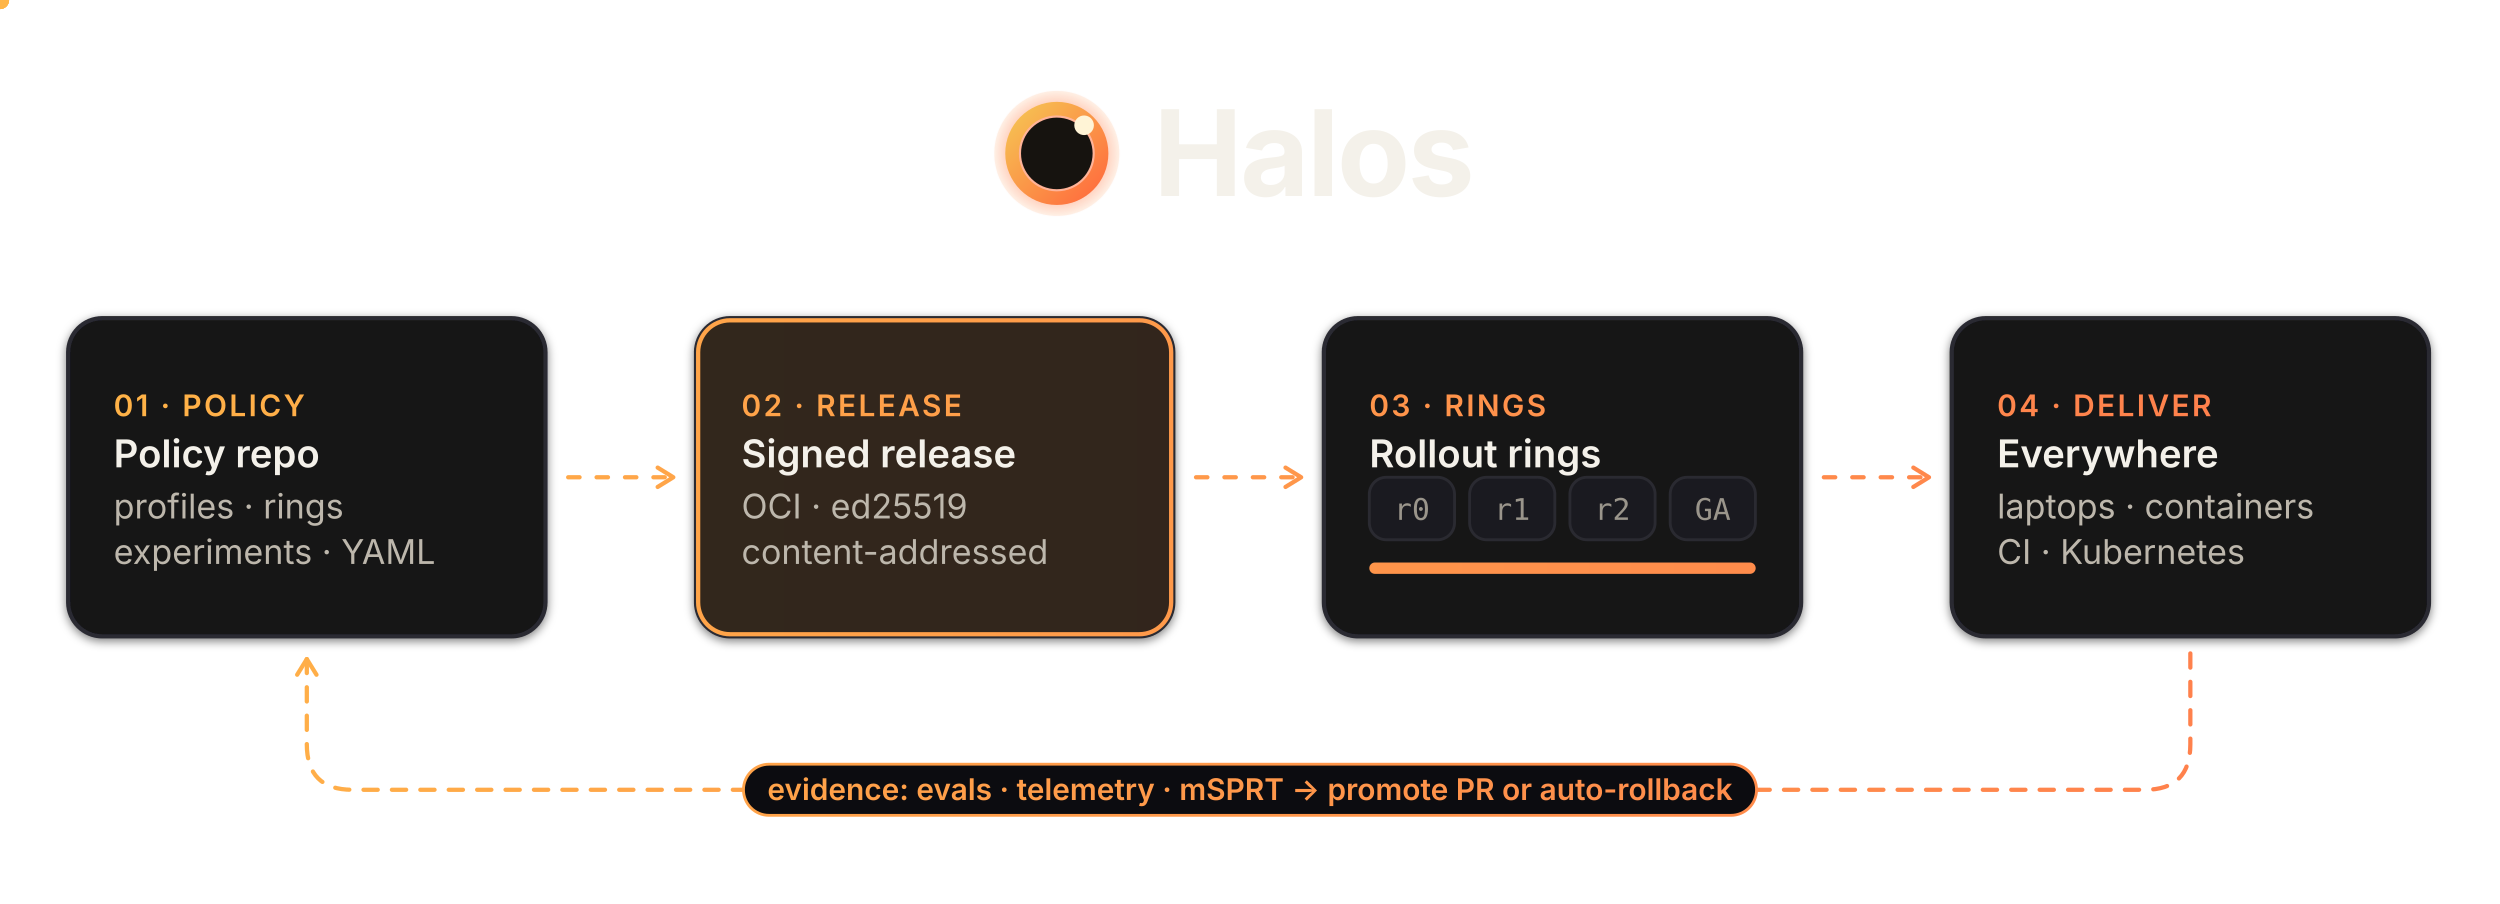
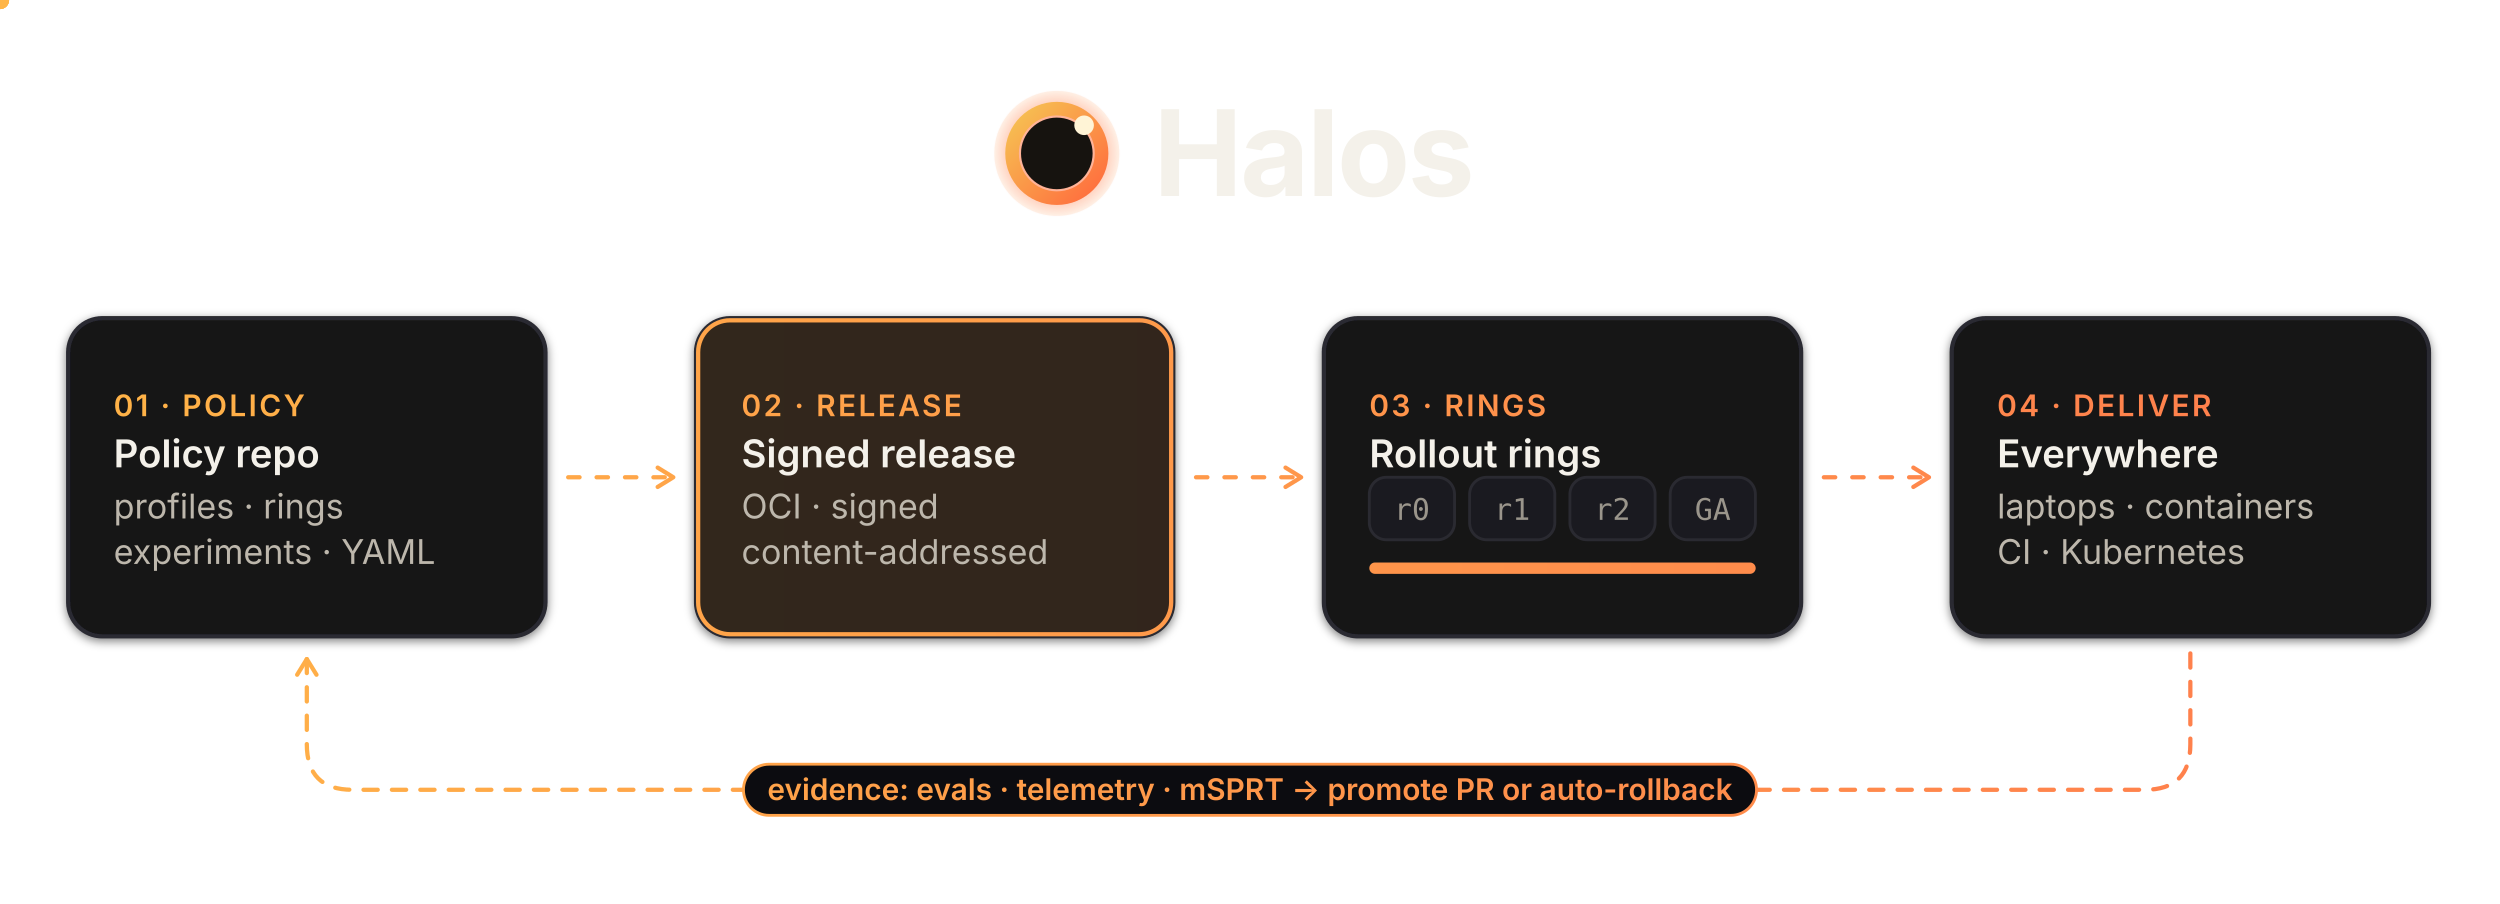
<svg xmlns="http://www.w3.org/2000/svg" viewBox="0 0 880 318" width="880" height="318" role="img" aria-labelledby="t d" font-family="ui-sans-serif,-apple-system,Inter,'Segoe UI',sans-serif">
  <style>
.cv{fill:#0c0c10;stroke:#1e1e24;stroke-width:1.5}
.card{fill:#121217;stroke:#2a2a31;stroke-width:1.5}
.soft{fill:url(#gs)}
.ring{fill:none;stroke:url(#ga);stroke-width:1.5}
.dcard{fill:#2a1414;stroke:#ff7a7a;stroke-width:1.5}
.ghost{fill:none;stroke:#5a564f;stroke-width:1.5;stroke-dasharray:4 4}
.zone{fill:#0f0f14;stroke:#24242b;stroke-width:1.5}
.chip{fill:#1a1a20;stroke:#2a2a31;stroke-width:1}
text{font-family:ui-sans-serif,-apple-system,Inter,'Segoe UI',sans-serif}
.t{font-size:13.5px;font-weight:600;fill:#f4f1ea}
.tm{font:600 12.5px ui-monospace,'SF Mono','JetBrains Mono',Menlo,Consolas,monospace;fill:#f4f1ea}
.td{fill:#ff7a7a}
.s{font-size:12px;fill:#bdb7ac}
.m{font:11px ui-monospace,'SF Mono','JetBrains Mono',Menlo,Consolas,monospace;fill:#bdb7ac}
.xs{font-size:10.5px;font-weight:500;fill:#9a958b}
.xm{font-family:ui-monospace,'SF Mono','JetBrains Mono',Menlo,Consolas,monospace;font-weight:400}
.xa{fill:url(#ga);font-weight:600}
.xd{fill:#ff7a7a;font-weight:600}
.xw{fill:#16130f;font-weight:600}
.k{font-size:10.5px;font-weight:600;letter-spacing:.08em;fill:#9a958b}
.ka{fill:url(#ga)}
.h1{font-size:42px;font-weight:700;letter-spacing:-.02em;fill:#f4f1ea}
.ln,.la,.ld,.lm{fill:none;stroke-width:1.5;stroke-linecap:round;stroke-linejoin:round}
.ln{stroke:#5a564f}.la{stroke:url(#ga)}.ld{stroke:#ff7a7a}.lm{stroke:#2a2a31}
.lane{stroke:#2a2a31;stroke-width:1.5;stroke-dasharray:3 4}
.dash{stroke-dasharray:5 5}
.dl{fill:#5a564f}.da{fill:url(#ga)}.dd{fill:#ff7a7a}
.pl{fill:#0c0c10}.pa{fill:#0c0c10;stroke:url(#ga);stroke-width:1}
.pd{fill:#2a1414;stroke:#ff7a7a;stroke-width:1}.ps{fill:url(#ga)}
.fa{fill:url(#ga)}.fs{fill:url(#gs)}.fm{fill:#1a1a20}.fd{fill:#ff7a7a}.ft{fill:#f4f1ea}
.bdg{fill:url(#ga)}.bn{font-size:9.5px;font-weight:700;fill:#16130f}
.ic{fill:none;stroke:url(#ga);stroke-width:1.75;stroke-linecap:round;stroke-linejoin:round}
.pkt{fill:url(#ga)}
.grow{transform-box:fill-box;transform-origin:left;animation:grow 4.8s cubic-bezier(.6,0,.2,1) infinite}
@keyframes grow{0%{transform:scaleX(.08)}25%{transform:scaleX(.3)}50%{transform:scaleX(.55)}75%,100%{transform:scaleX(1)}}
.flow{stroke-dasharray:4 6;animation:flow 1.1s linear infinite}
@keyframes flow{to{stroke-dashoffset:-20}}
.blink{animation:blink 3.2s ease-in-out infinite}
@keyframes blink{0%,100%{opacity:.18}35%,65%{opacity:1}}
.pulse{transform-box:fill-box;transform-origin:center;animation:pulse 2.8s ease-out infinite}
@keyframes pulse{0%{opacity:.55;transform:scale(.6)}100%{opacity:0;transform:scale(1.5)}}
@media (prefers-reduced-motion:reduce){.flow,.blink,.pulse,.grow{animation:none}.blink{opacity:1}.pulse,.pkt{display:none}}
</style>
  <defs>
    <linearGradient id="ga" gradientUnits="userSpaceOnUse" x1="0" y1="0" x2="880" y2="0">
      <stop offset="0" stop-color="#ffb547" />
      <stop offset="1" stop-color="#ff7a4d" />
    </linearGradient>
    <linearGradient id="gs" gradientUnits="userSpaceOnUse" x1="0" y1="0" x2="880" y2="0">
      <stop offset="0" stop-color="#ffb547" stop-opacity="0.12" />
      <stop offset="1" stop-color="#ff7a4d" stop-opacity="0.12" />
    </linearGradient>
    <filter id="sh" x="-10%" y="-10%" width="120%" height="140%">
      <feDropShadow dx="0" dy="1" stdDeviation="1.6" flood-color="#000000" flood-opacity="0.5" />
    </filter>
  </defs>
  <circle class="pulse fs" cx="372" cy="54" r="22" />
  <g transform="translate(348 30) scale(1.5)">
    <defs>
      <linearGradient id="hm" x1="0" y1="0" x2="1" y2="1">
        <stop offset="0" stop-color="#f6c453" />
        <stop offset="1" stop-color="#ff6a3d" />
      </linearGradient>
      <radialGradient id="hmg">
        <stop offset=".55" stop-color="#ff6a3d" stop-opacity=".5" />
        <stop offset="1" stop-color="#ff6a3d" stop-opacity="0" />
      </radialGradient>
    </defs>
    <circle cx="16" cy="16" r="15" fill="url(#hmg)" />
    <circle cx="16" cy="16" r="10.5" fill="none" stroke="url(#hm)" stroke-width="3.2" />
    <circle cx="16" cy="16" r="8.4" fill="#16130f" />
    <circle cx="22.4" cy="9.4" r="2.3" fill="#fff4d6" />
  </g>
  <text class="h1" x="406" y="69">Halos</text>
  <rect class="card" x="24" y="112" width="168" height="112" rx="12" filter="url(#sh)" />
  <text class="k ka" x="40" y="146.5">01 · POLICY</text>
  <text class="t" x="40" y="164.5">Policy repo</text>
  <text class="s" x="40" y="182.5">profiles · rings</text>
  <text class="s" x="40" y="198.5">experiments · YAML</text>
  <rect class="card" x="245" y="112" width="168" height="112" rx="12" filter="url(#sh)" />
  <rect class="soft" x="245" y="112" width="168" height="112" rx="12" />
  <rect class="ring" x="245.75" y="112.75" width="166.5" height="110.5" rx="11.25" />
  <text class="k ka" x="261" y="146.5">02 · RELEASE</text>
  <text class="t" x="261" y="164.5">Signed release</text>
-   <text class="s" x="261" y="182.5">OCI · ed25519</text>
+   <text class="s" x="261" y="182.5">OCI · signed</text>
  <text class="s" x="261" y="198.5">content-addressed</text>
  <rect class="card" x="466" y="112" width="168" height="112" rx="12" filter="url(#sh)" />
  <text class="k ka" x="482" y="146.5">03 · RINGS</text>
  <text class="t" x="482" y="164.5">Rollout rings</text>
  <text class="s" x="482" y="182.5" />
  <text class="s" x="482" y="198.5" />
  <rect class="card" x="687" y="112" width="168" height="112" rx="12" filter="url(#sh)" />
  <text class="k ka" x="703" y="146.5">04 · DELIVER</text>
  <text class="t" x="703" y="164.5">Everywhere</text>
  <text class="s" x="703" y="182.5">laptops · containers</text>
  <text class="s" x="703" y="198.5">CI · Kubernetes</text>
  <rect class="chip" x="482.0" y="168" width="30" height="22" rx="6" />
  <text class="xs xm" x="497" y="183" text-anchor="middle">r0</text>
  <rect class="chip" x="517.3" y="168" width="30" height="22" rx="6" />
  <text class="xs xm" x="532.3" y="183" text-anchor="middle">r1</text>
  <rect class="chip" x="552.6" y="168" width="30" height="22" rx="6" />
  <text class="xs xm" x="567.6" y="183" text-anchor="middle">r2</text>
  <rect class="chip" x="587.9" y="168" width="30" height="22" rx="6" />
  <text class="xs xm" x="602.9" y="183" text-anchor="middle">GA</text>
  <rect class="fm" x="482" y="198" width="136" height="4" rx="2" />
  <rect class="fa grow" x="482" y="198" width="136" height="4" rx="2" />
  <path class="la flow" d="M200 168L237 168" />
  <path class="la hd" d="M231.5 171.4L237 168L231.5 164.6" />
  <path class="la flow" d="M421 168L458 168" />
  <path class="la hd" d="M452.5 171.4L458 168L452.5 164.6" />
  <path class="la flow" d="M642 168L679 168" />
  <path class="la hd" d="M673.5 171.4L679 168L673.5 164.6" />
  <path class="la dash" d="M771 230L771.0 262.0Q771 278 755.0 278.0L124.0 278.0Q108 278 108.0 262.0L108 232" />
  <path class="la hd" d="M111.4 237.5L108 232L104.6 237.5" />
  <circle class="pkt" r="3.2">
    <animateMotion dur="5s" begin="0s" repeatCount="indefinite" rotate="auto" path="M771 230L771.0 262.0Q771 278 755.0 278.0L124.0 278.0Q108 278 108.0 262.0L108 232" />
  </circle>
  <circle class="pkt" r="3.2">
    <animateMotion dur="1.6s" begin="-0.0s" repeatCount="indefinite" rotate="auto" path="M200 168.0L237 168.0" />
  </circle>
  <circle class="pkt" r="3.2">
    <animateMotion dur="1.6s" begin="-0.5s" repeatCount="indefinite" rotate="auto" path="M421 168.0L458 168.0" />
  </circle>
  <circle class="pkt" r="3.2">
    <animateMotion dur="1.6s" begin="-1.0s" repeatCount="indefinite" rotate="auto" path="M642 168.0L679 168.0" />
  </circle>
  <rect class="pa" x="261.7" y="269" width="356.6" height="18" rx="9" />
  <text class="xs xa" x="440" y="281.6" text-anchor="middle">evidence: evals · telemetry · mSPRT  →  promote PR or auto-rollback</text>
</svg>
